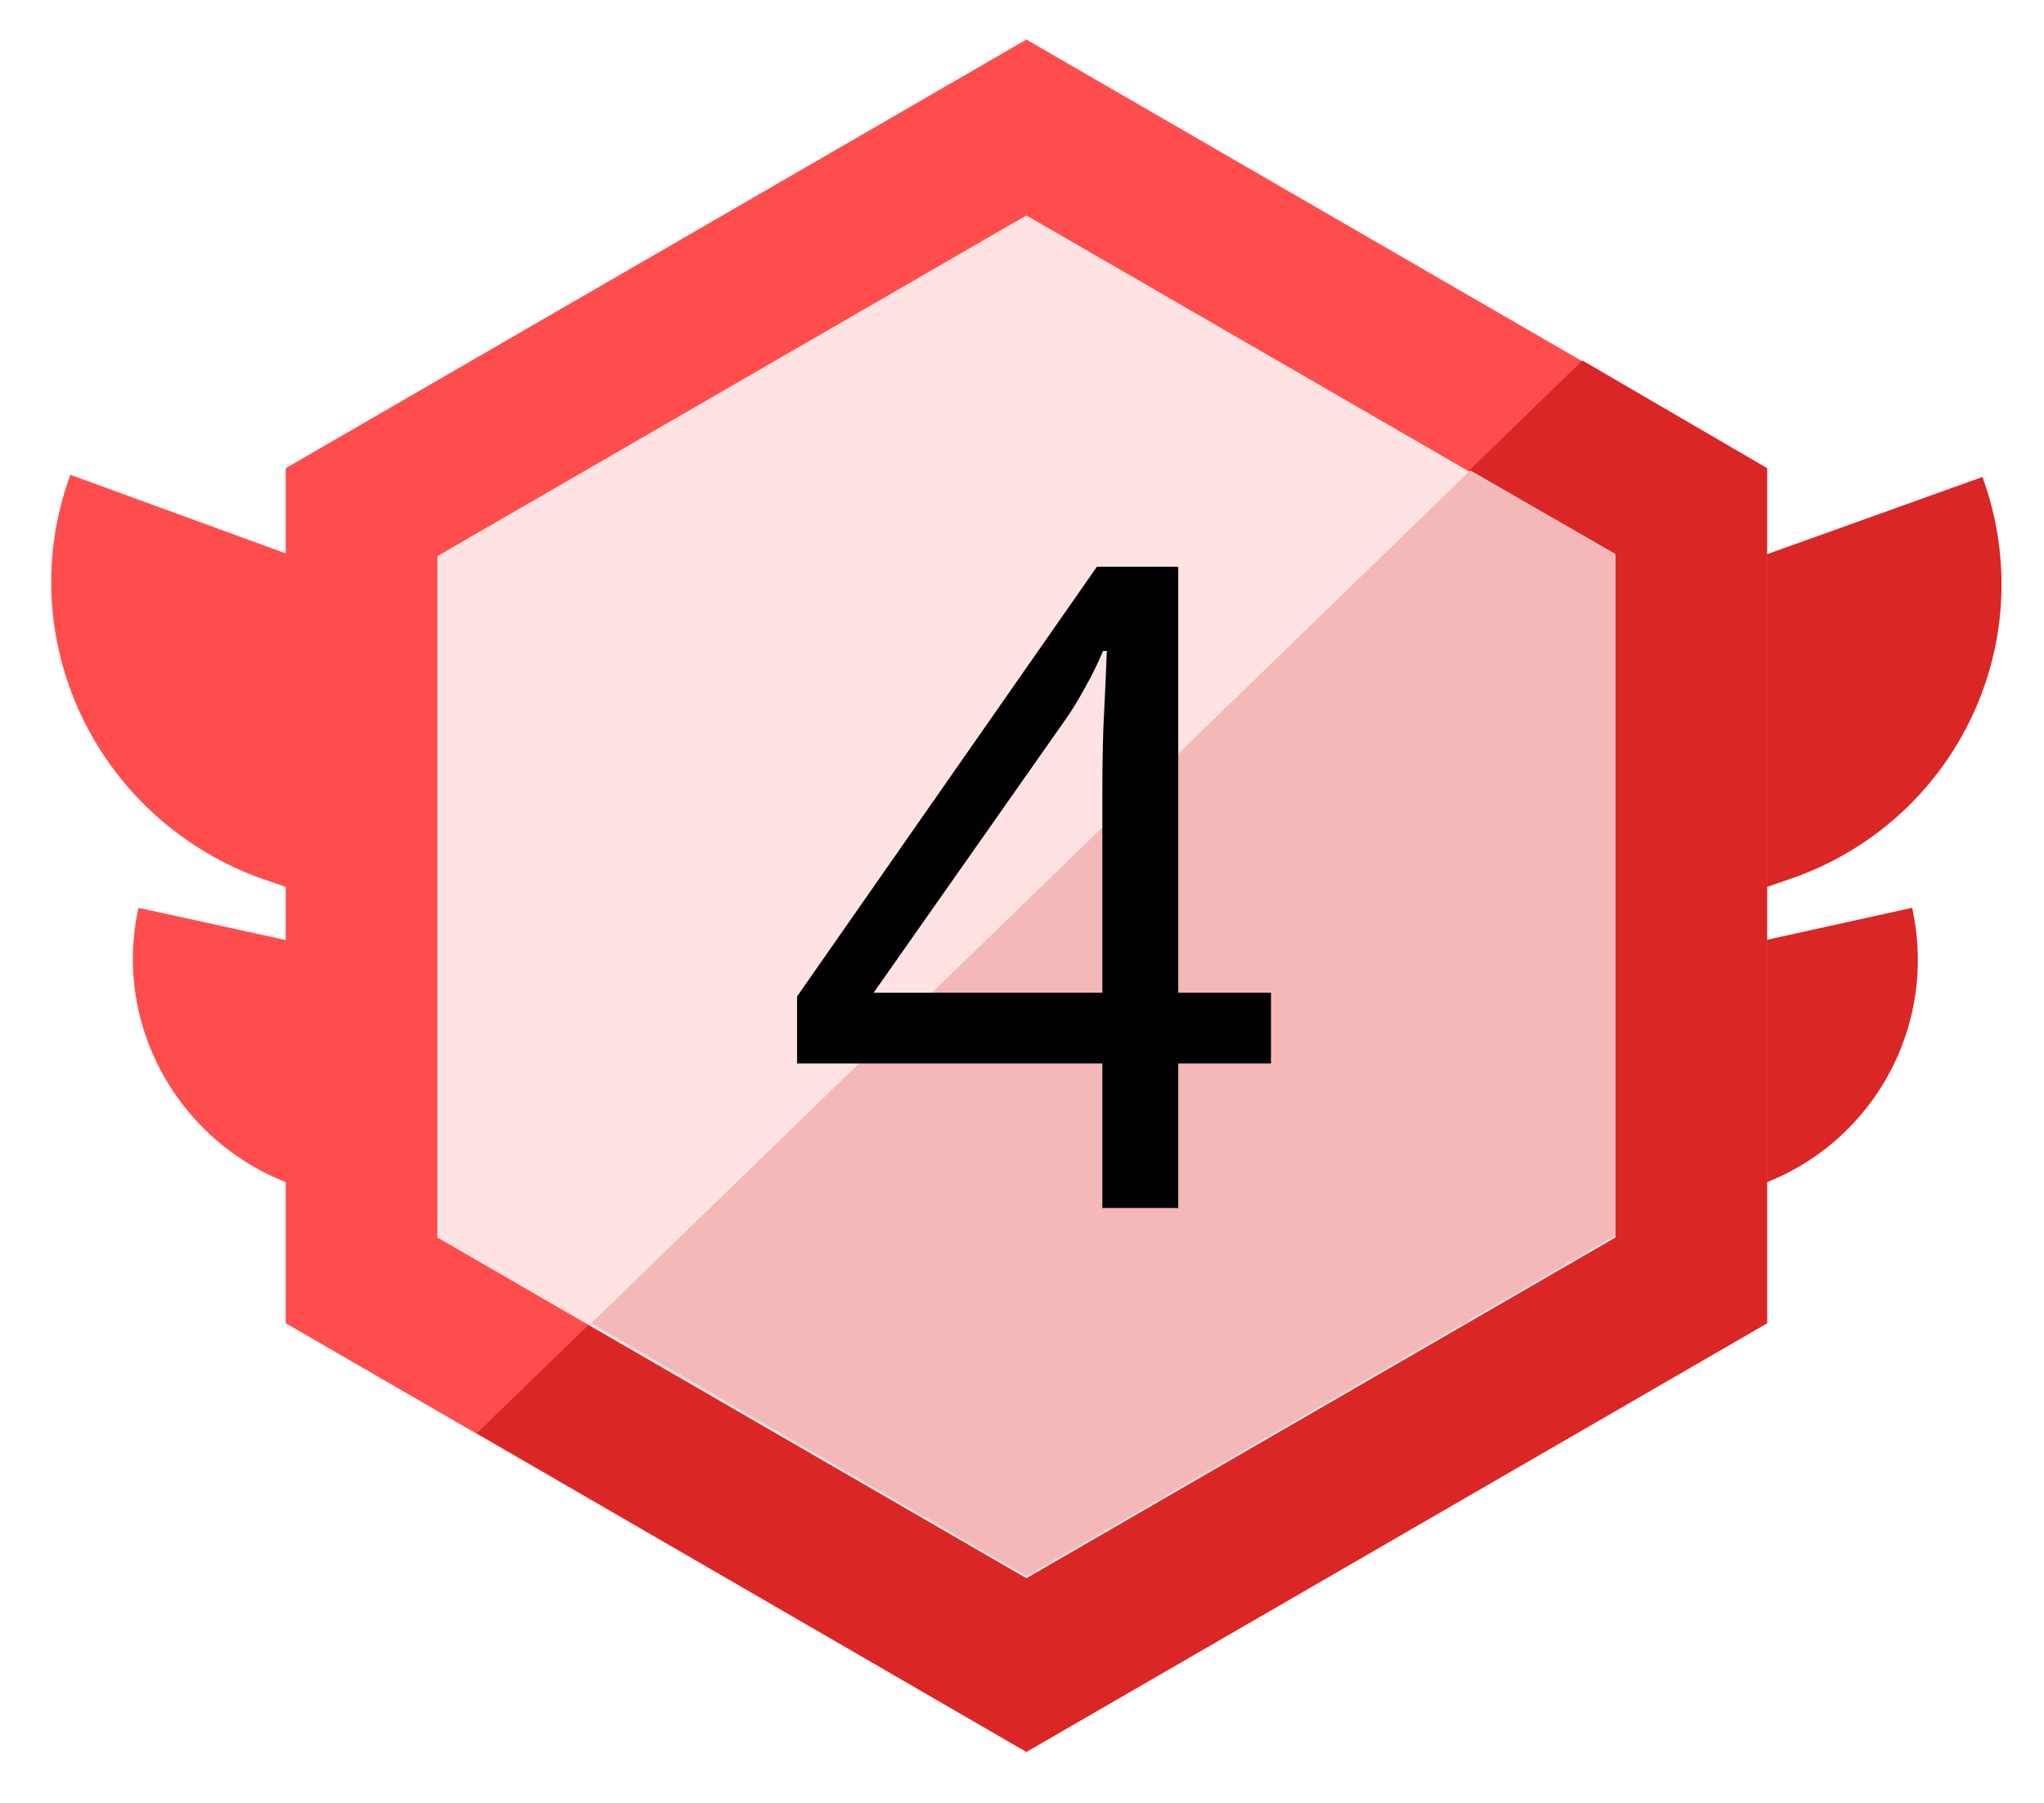
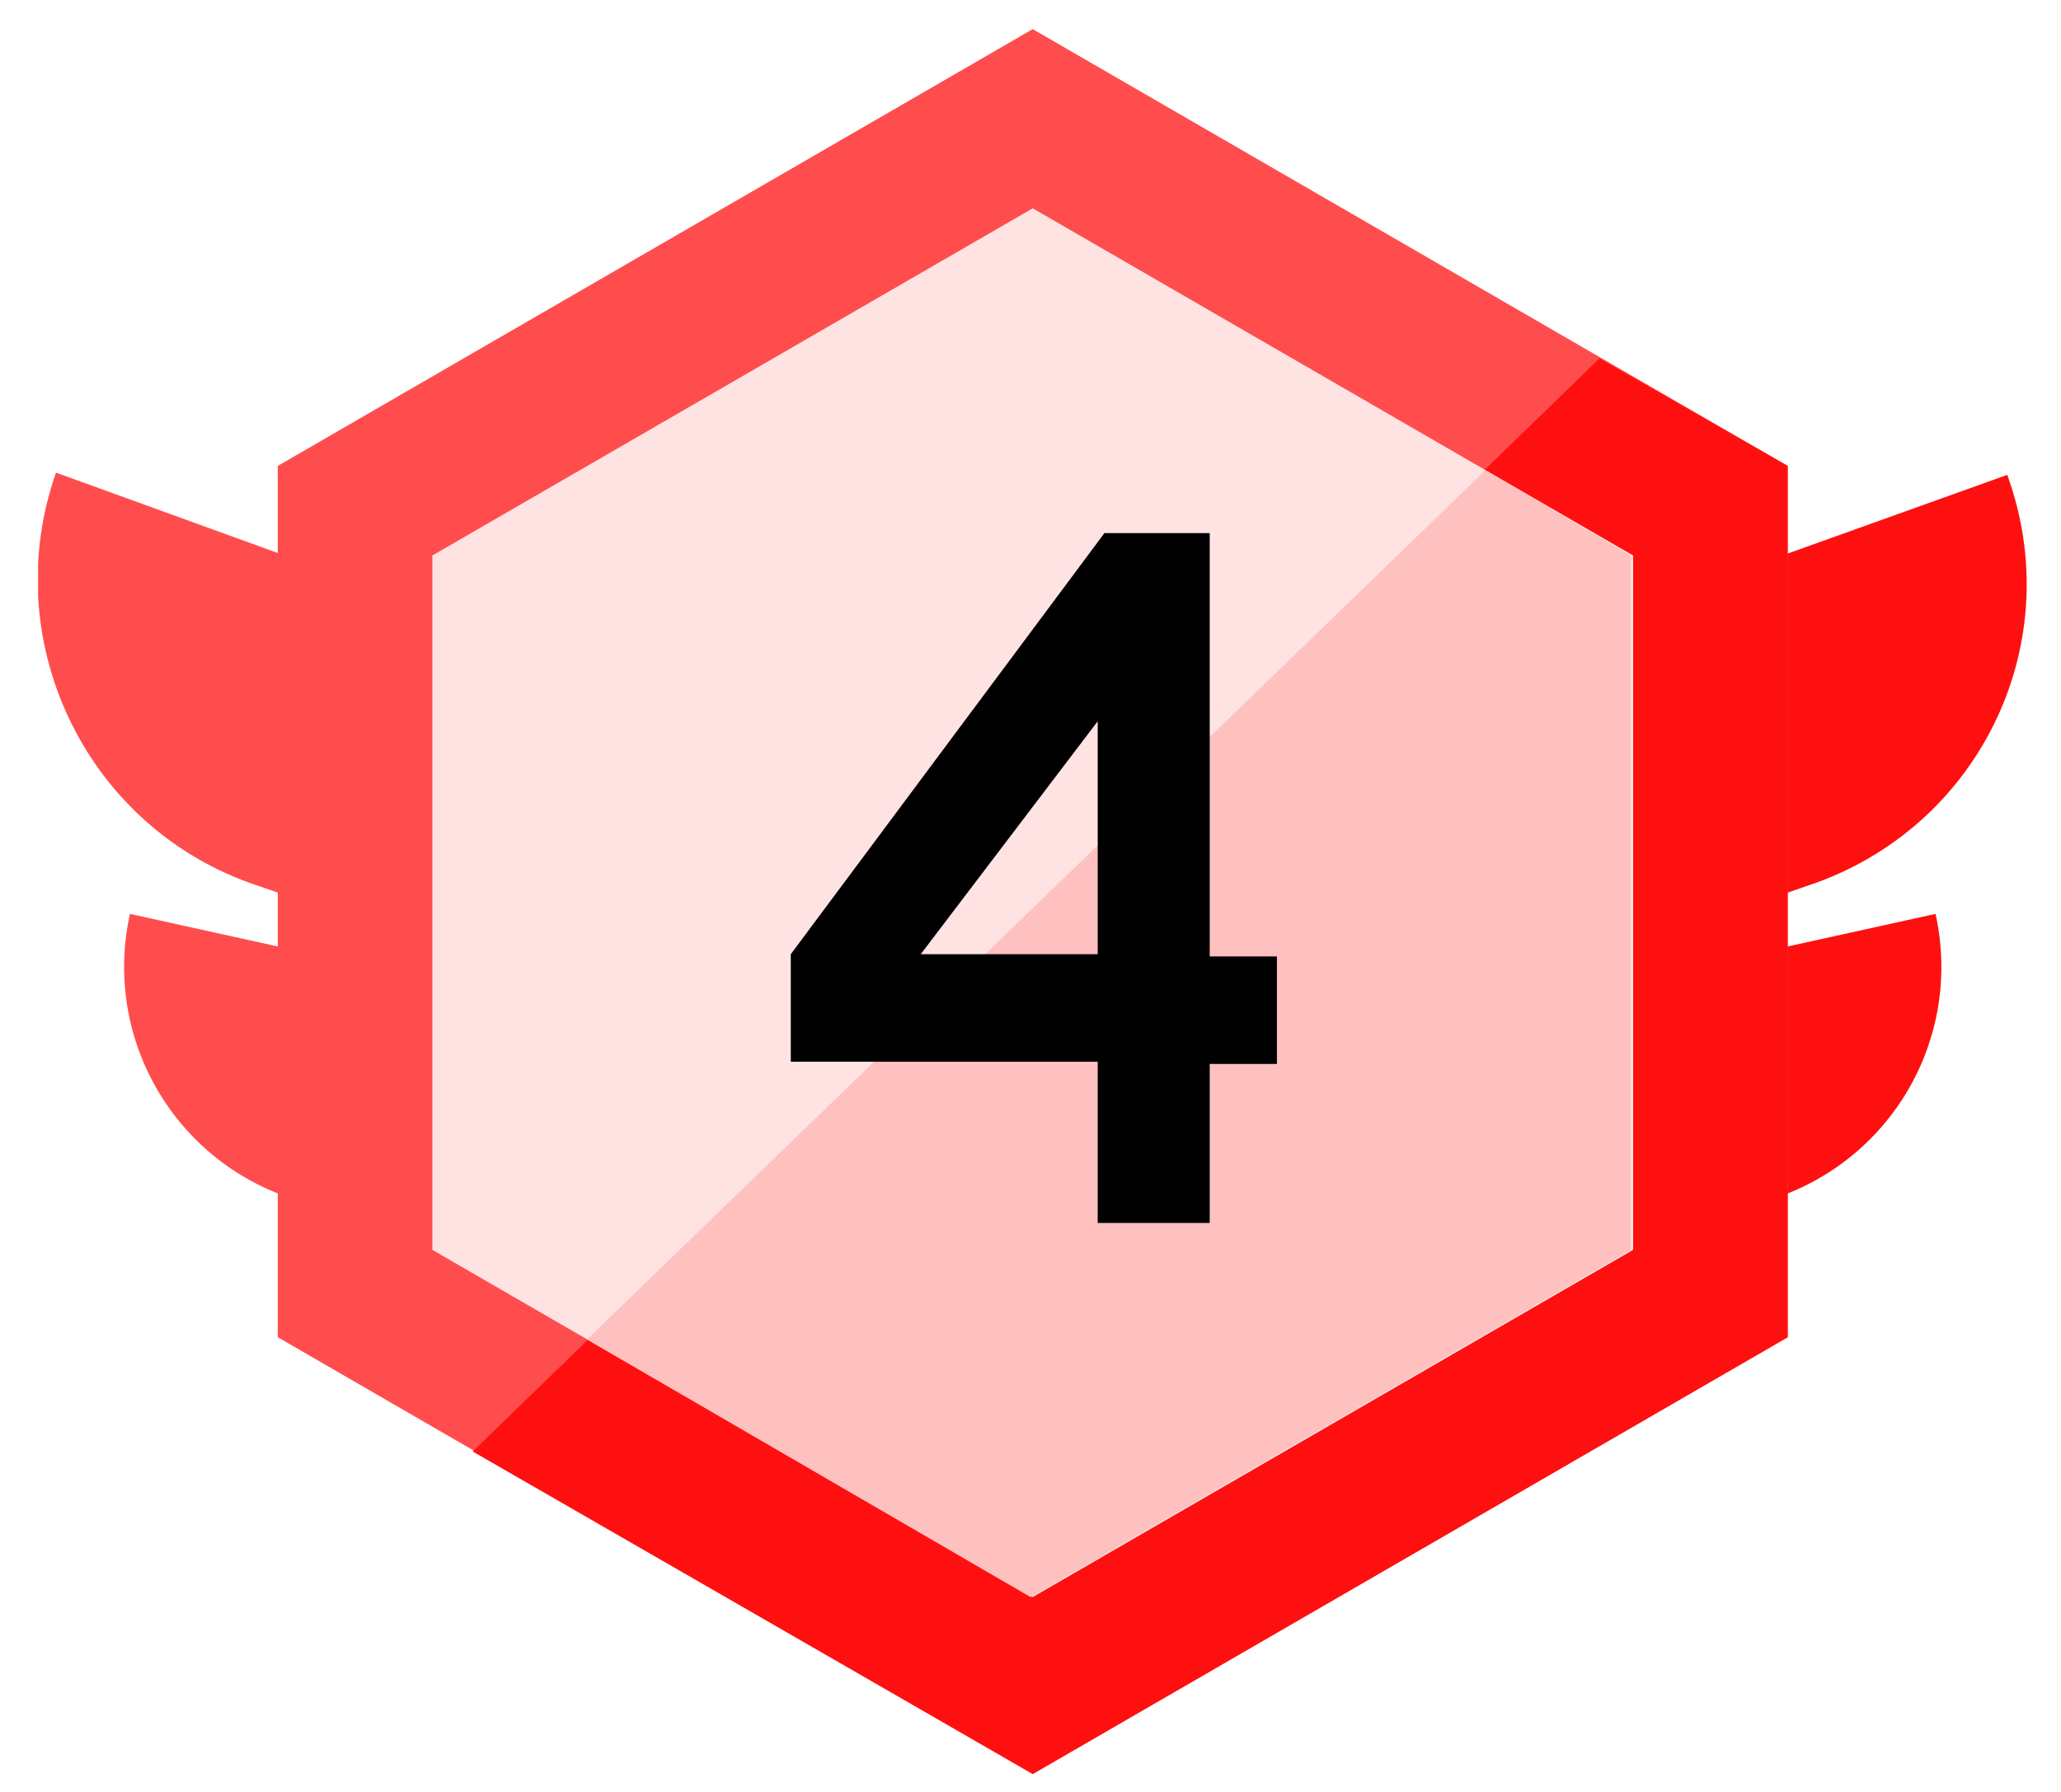
- <svg xmlns="http://www.w3.org/2000/svg" enable-background="new 0 0 93 82" viewBox="0 0 93 82">
+ <svg xmlns="http://www.w3.org/2000/svg" enable-background="new 0 0 92 80" viewBox="0 0 92 80">
  <clipPath id="a">
-     <path d="m2.3 1.8h88.8v77.9h-88.8z" />
+     <path d="m1.7 1.3h88.8v77.9h-88.8z" />
  </clipPath>
  <g clip-path="url(#a)">
-     <path d="m19.1 27.4-4.8 13.4-2.6-.9c-7.4-2.8-11.2-10.9-8.5-18.3z" fill="#ff4d4d" />
-     <path d="m19.1 44.1-2.3 10.7-2.1-.5c-5.9-1.3-9.7-7.1-8.4-13z" fill="#ff4d4d" />
-     <path d="m74.3 27.4 4.8 13.4 2.6-.9c7.4-2.7 11.2-10.8 8.5-18.2z" fill="#db2626" />
-     <path d="m74.3 44.1 2.3 10.7 2.1-.5c5.9-1.3 9.6-7.1 8.3-13z" fill="#db2626" />
-     <path d="m80.4 60.2v-38.9l-33.7-19.5-33.7 19.5v38.9l33.7 19.5z" fill="#ff4d4d" />
-     <path d="m46.7 79.7 33.7-19.5v-38.9l-8.4-4.9-50.3 48.8z" fill="#db2626" />
-     <path d="m46.7 9.8-26.8 15.5v31l26.8 15.5 26.8-15.5v-31z" fill="#ffe3e3" />
-     <path d="m26.9 60.2 19.8 11.5 26.8-15.5v-31l-6.6-3.8z" fill="#f4b8b8" />
+     <path d="m18.5 26.9-4.8 13.4-2.6-.9c-7.4-2.7-11.2-10.9-8.6-18.3z" fill="#ff4d4d" />
+     <path d="m18.5 43.6-2.3 10.7-2.1-.5c-5.9-1.3-9.6-7.1-8.3-13z" fill="#ff4d4d" />
+     <path d="m73.7 26.9 4.8 13.4 2.6-.9c7.4-2.7 11.2-10.8 8.5-18.2z" fill="#ff1010" />
+     <path d="m73.7 43.6 2.3 10.7 2.1-.5c5.9-1.3 9.6-7.1 8.3-13z" fill="#ff1010" />
+     <path d="m79.8 59.7v-38.9l-33.7-19.5-33.7 19.5v38.9l33.7 19.5z" fill="#ff4d4d" />
+     <path d="m46.1 79.2 33.7-19.5v-38.9l-8.4-4.8-50.3 48.8z" fill="#ff1010" />
+     <path d="m46.1 9.3-26.8 15.5v31l26.8 15.5 26.8-15.5v-31z" fill="#ffe3e3" />
+     <path d="m26.2 59.8 19.8 11.5 26.8-15.5v-31l-6.5-3.8z" fill="#ffc0c0" />
  </g>
-   <text font-family="'BusanFont_Provisional'" font-size="40.632" transform="translate(35.4064 54.9576)">4</text>
+   <path d="m49 47.4h-13.7v-4.8l14-18.8h4.7v18.9h3v4.8h-3v7.1h-5zm0-15.2-7.9 10.4h7.9z" />
</svg>
